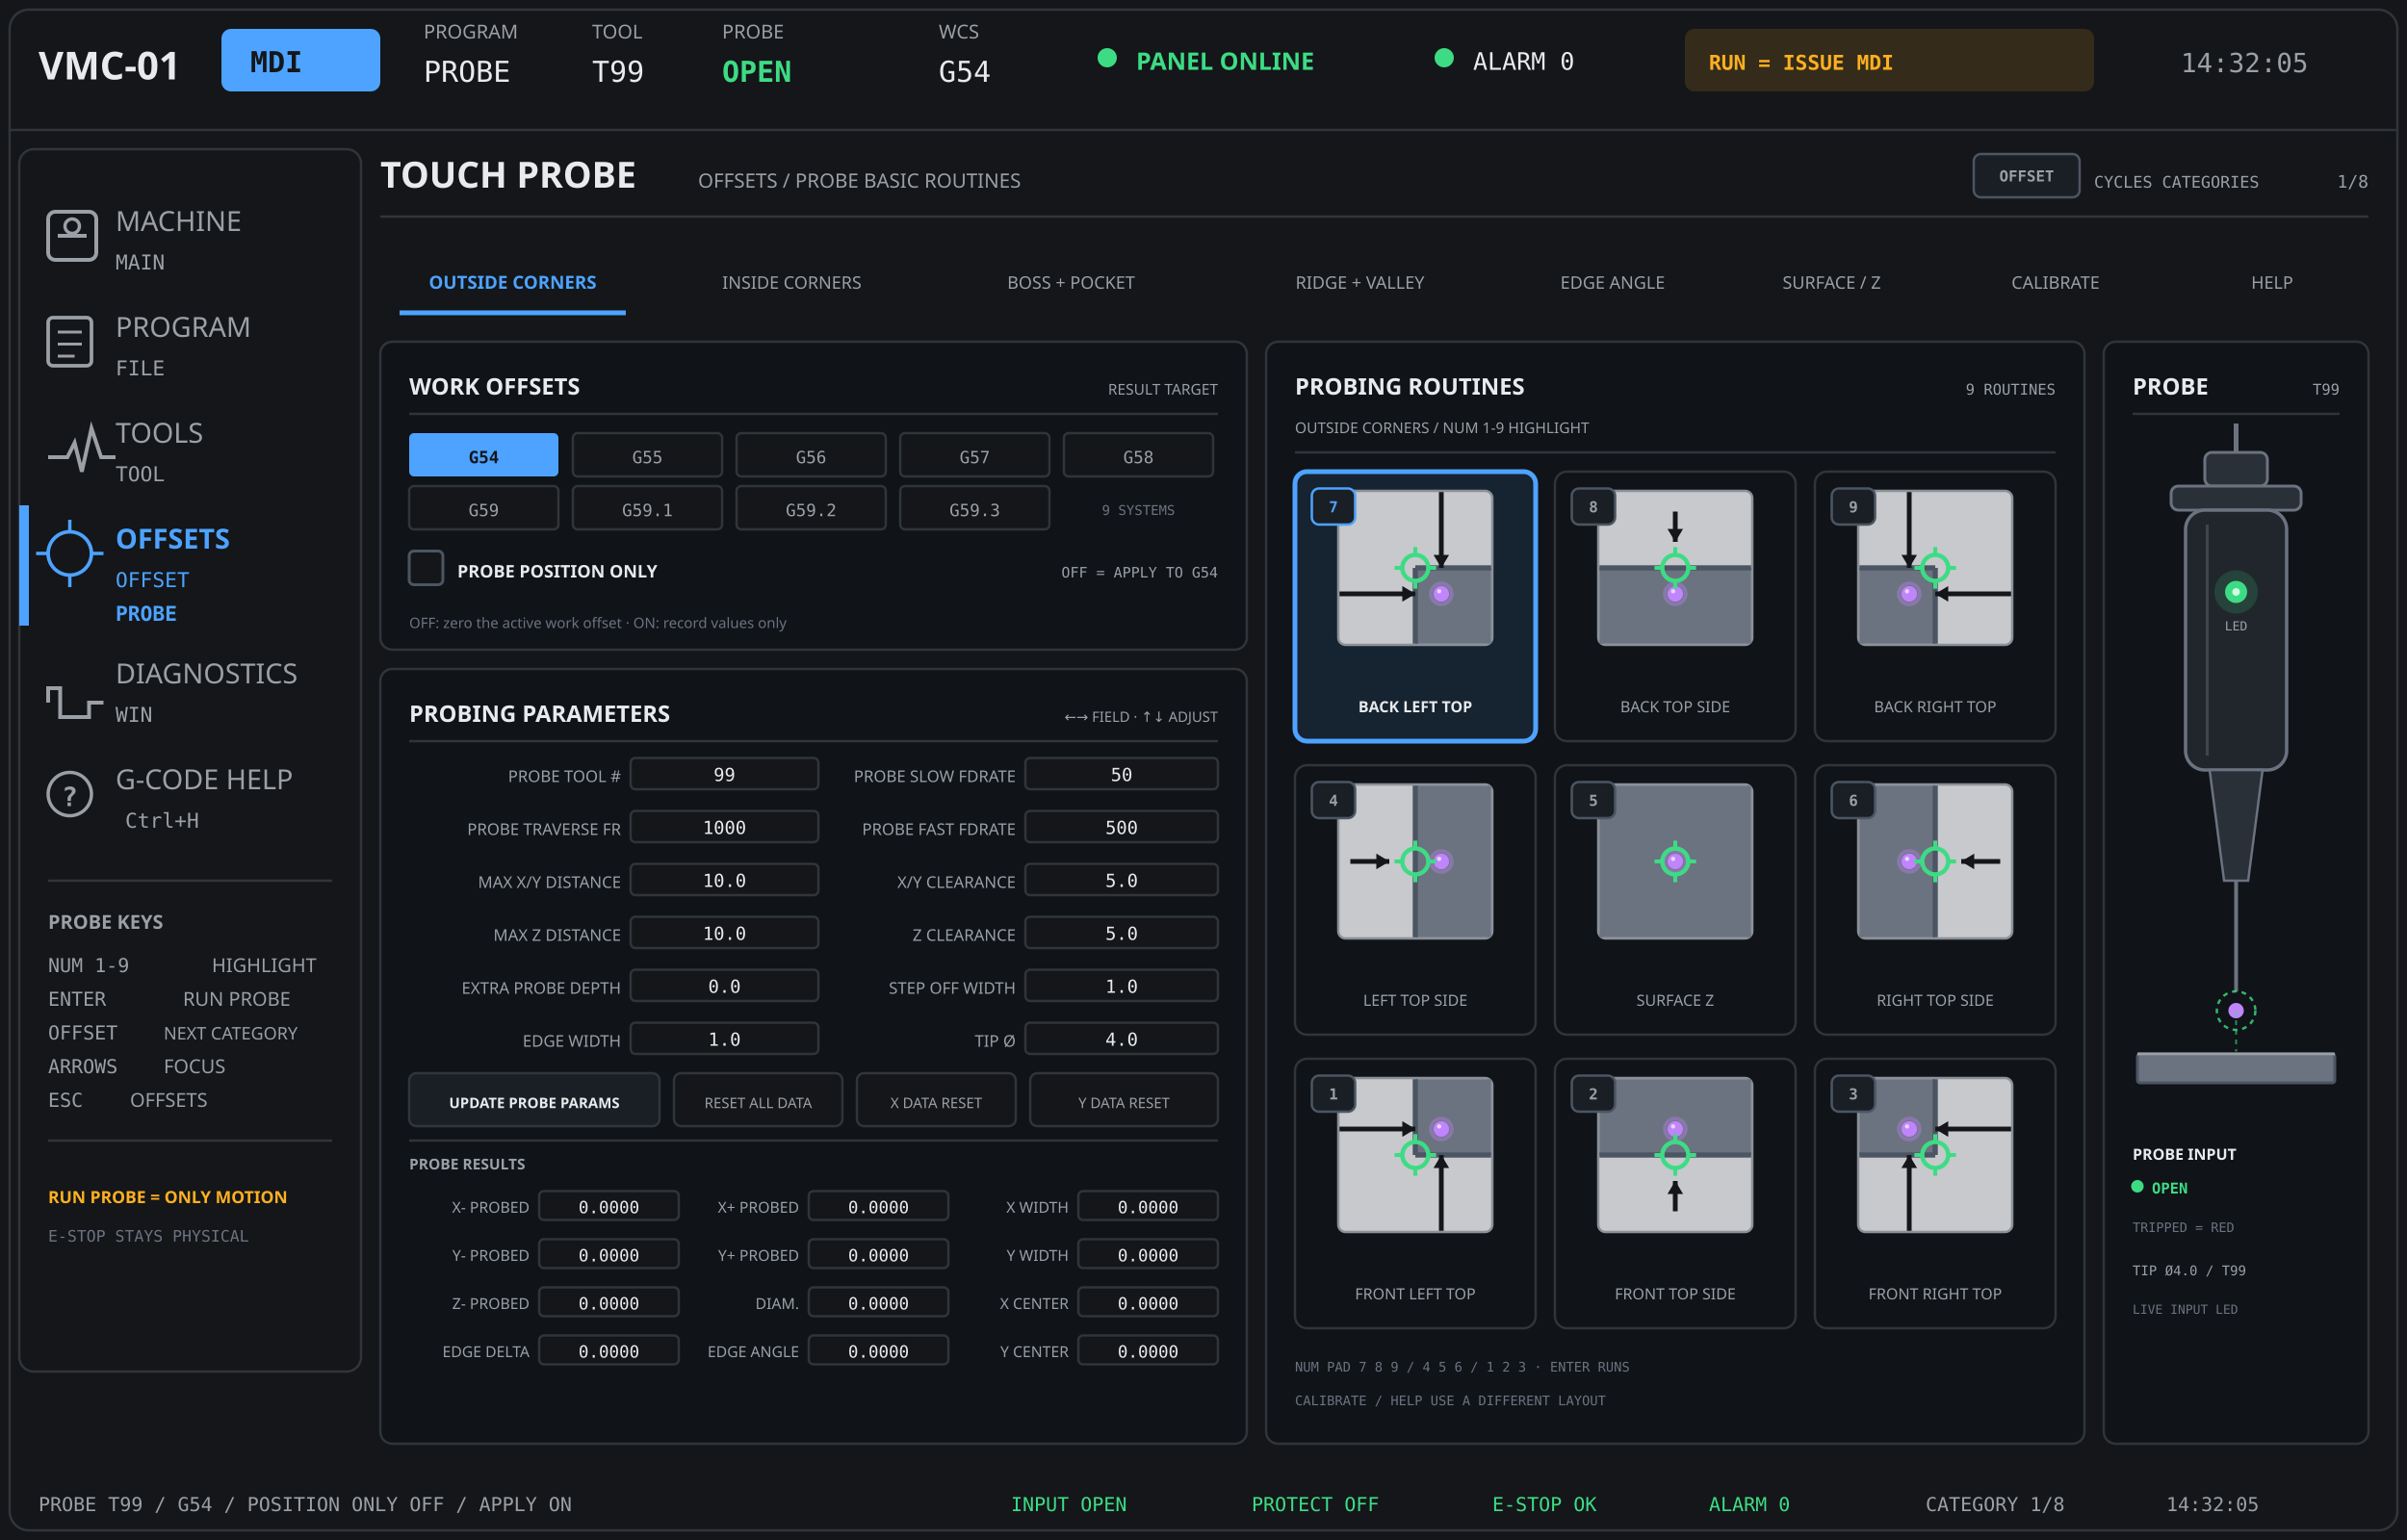
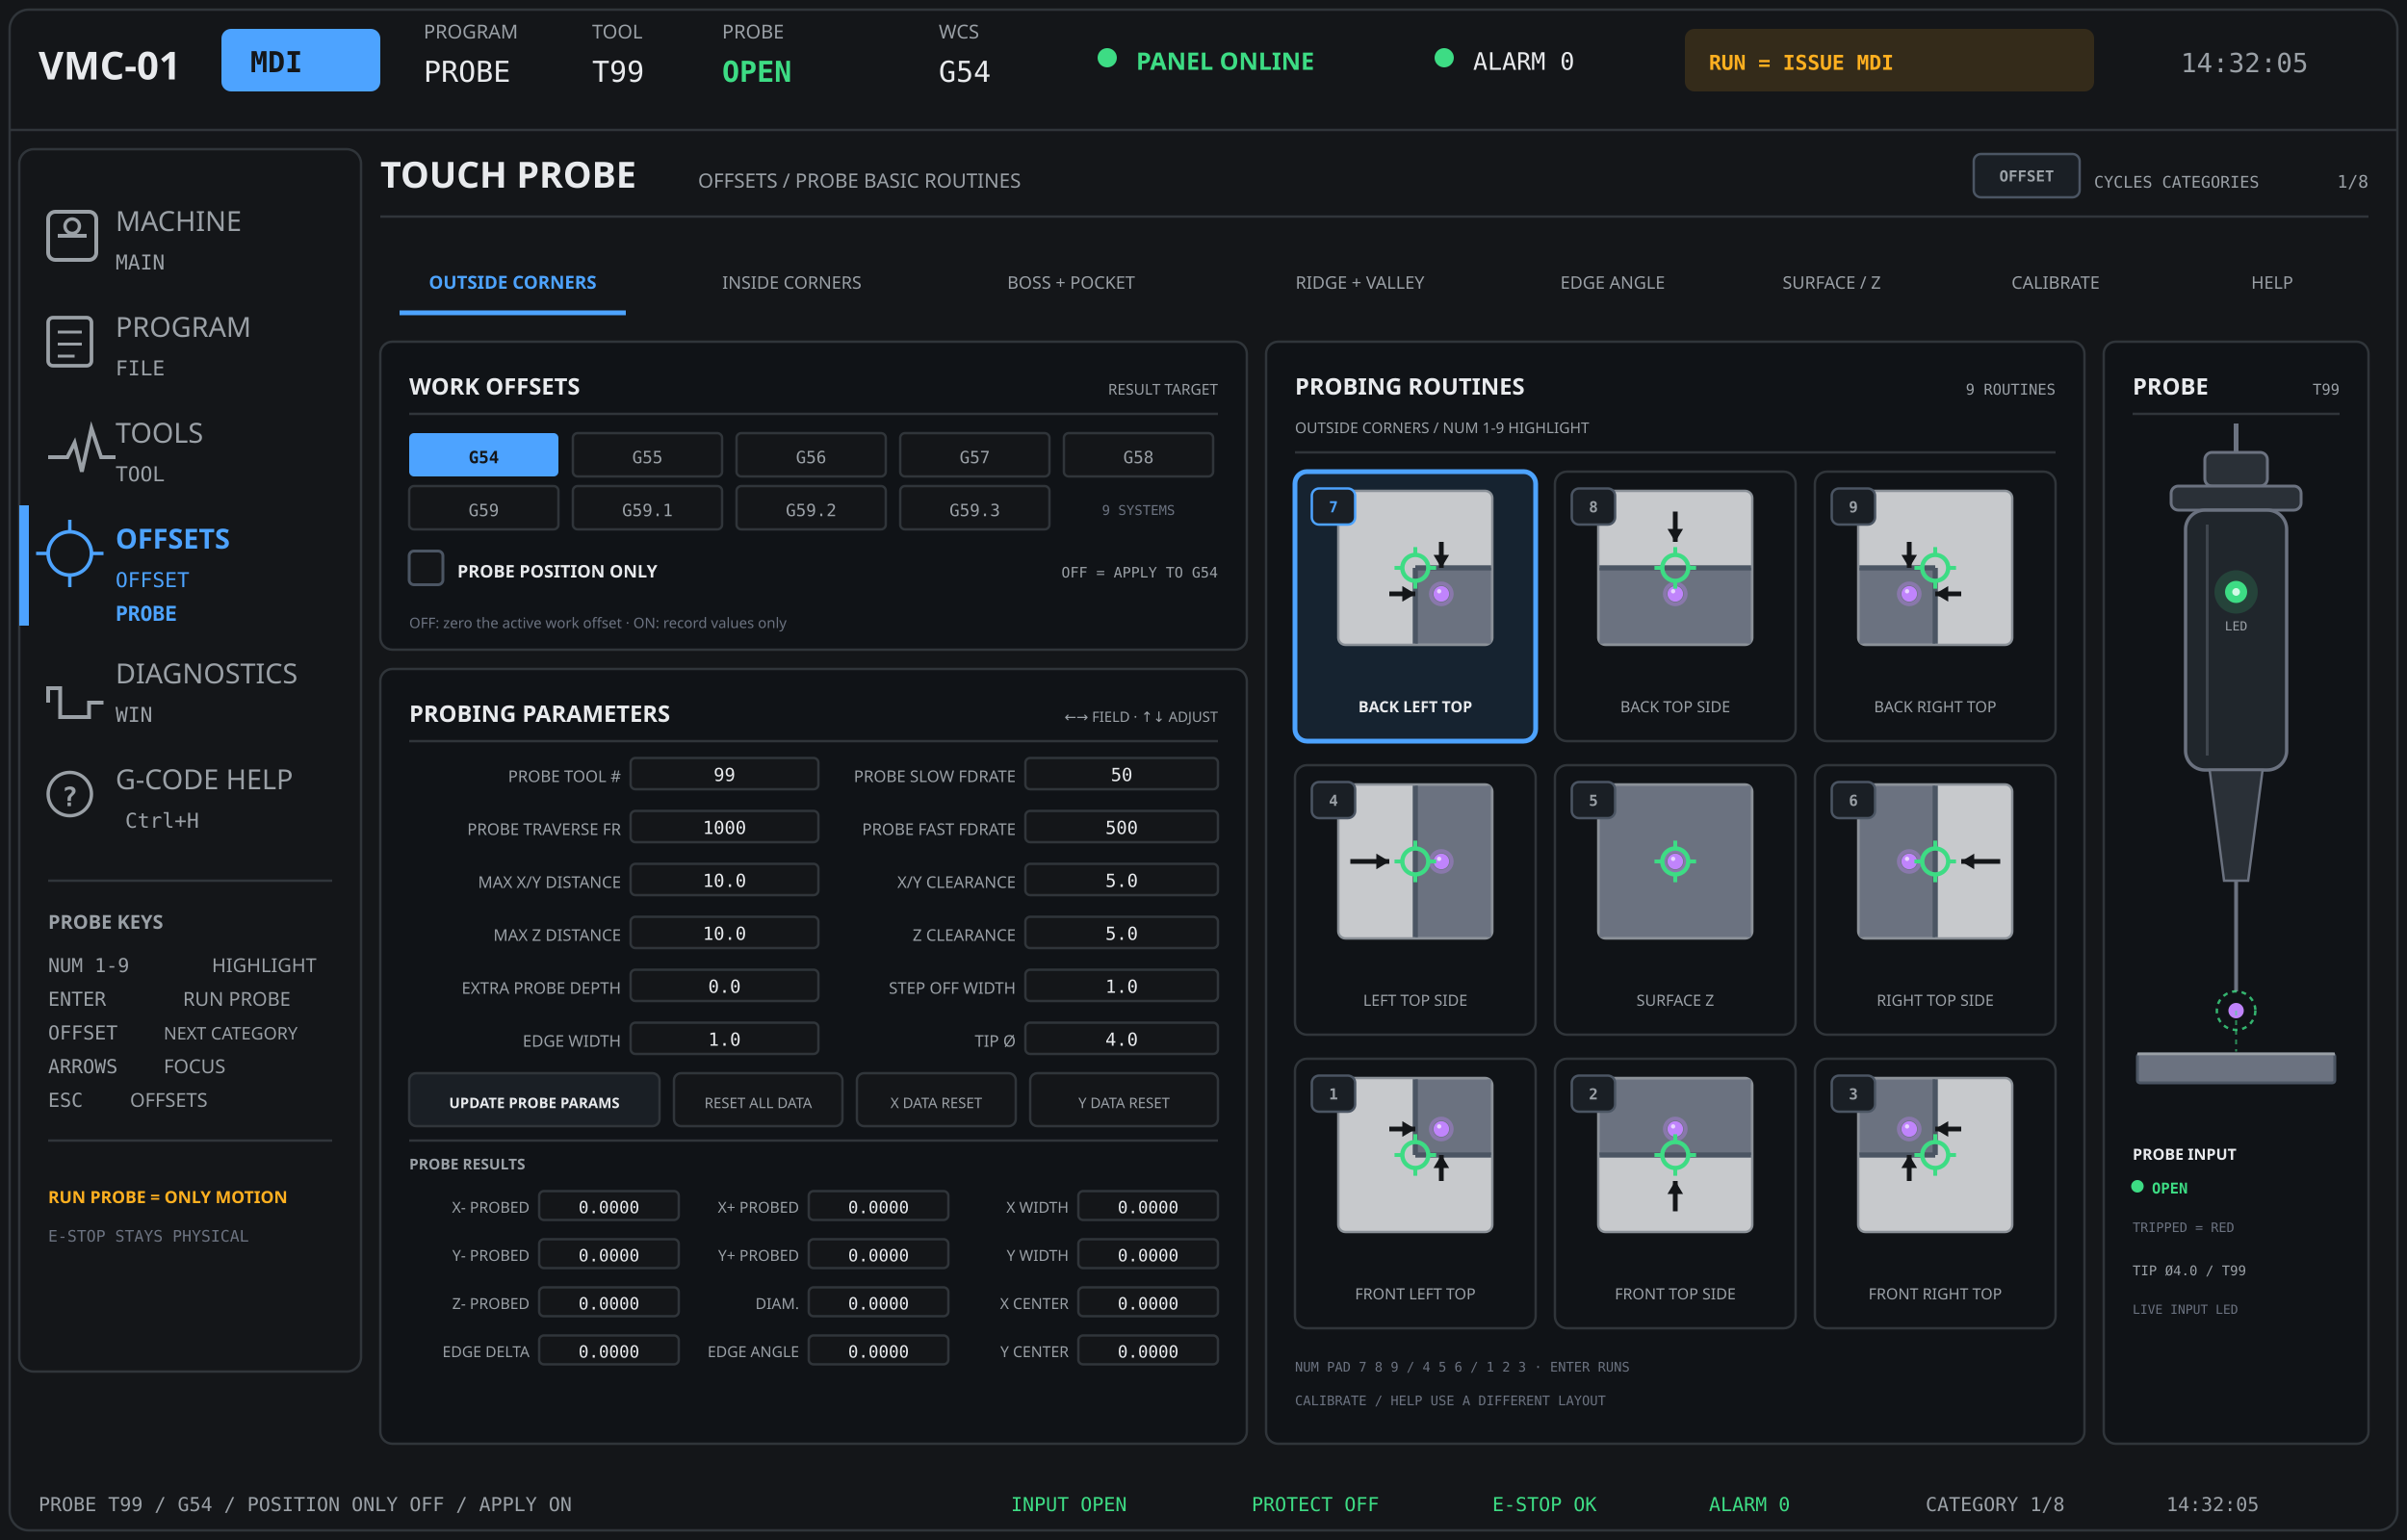
<svg xmlns="http://www.w3.org/2000/svg" viewBox="0 0 1000 640" width="1000" height="640">
  <rect x="0" y="0" width="1000" height="640" rx="0" fill="#141619" stroke="none" stroke-width="1" />
  <rect x="4" y="4" width="992" height="632" rx="8" fill="none" stroke="#30353a" stroke-width="1" />
  <line x1="4" y1="54" x2="996" y2="54" stroke="#30353a" stroke-width="1" />
  <text x="16" y="33" fill="#e8eaed" font-size="16" font-family="sans-serif" font-weight="700" text-anchor="start">VMC-01</text>
  <rect x="92" y="12" width="66" height="26" rx="4" fill="#4da3ff" stroke="none" stroke-width="1" />
  <text x="104" y="30" fill="#141619" font-size="12" font-family="monospace" font-weight="700" text-anchor="start">MDI</text>
  <text x="176" y="16" fill="#9aa0a6" font-size="8" font-family="sans-serif" text-anchor="start">PROGRAM</text>
  <text x="176" y="34" fill="#e8eaed" font-size="12" font-family="monospace" text-anchor="start">PROBE</text>
  <text x="246" y="16" fill="#9aa0a6" font-size="8" font-family="sans-serif" text-anchor="start">TOOL</text>
  <text x="246" y="34" fill="#e8eaed" font-size="12" font-family="monospace" text-anchor="start">T99</text>
  <text x="300" y="16" fill="#9aa0a6" font-size="8" font-family="sans-serif" text-anchor="start">PROBE</text>
  <text x="300" y="34" fill="#3ddc84" font-size="12" font-family="monospace" font-weight="700" text-anchor="start">OPEN</text>
  <text x="390" y="16" fill="#9aa0a6" font-size="8" font-family="sans-serif" text-anchor="start">WCS</text>
  <text x="390" y="34" fill="#e8eaed" font-size="12" font-family="monospace" text-anchor="start">G54</text>
  <circle cx="460" cy="24" r="4" fill="#3ddc84" />
  <text x="472" y="29" fill="#3ddc84" font-size="10" font-family="sans-serif" font-weight="700" text-anchor="start">PANEL ONLINE</text>
  <circle cx="600" cy="24" r="4" fill="#3ddc84" />
  <text x="612" y="29" fill="#e8eaed" font-size="10" font-family="monospace" text-anchor="start">ALARM 0</text>
  <rect x="700" y="12" width="170" height="26" rx="4" fill="#ffb020" stroke="none" stroke-width="0" opacity="0.14" />
  <text x="710" y="29" fill="#ffb020" font-size="8.5" font-family="monospace" font-weight="700" text-anchor="start">RUN = ISSUE MDI</text>
  <text x="906" y="30" fill="#9aa0a6" font-size="11" font-family="monospace" text-anchor="start">14:32:05</text>
  <rect x="8" y="62" width="142" height="508" rx="6" fill="#141619" stroke="#30353a" stroke-width="1" />
  <rect x="20" y="88" width="20" height="20" rx="3" fill="none" stroke="#9aa0a6" stroke-width="1.6" />
  <line x1="24" y1="98" x2="36" y2="98" stroke="#9aa0a6" stroke-width="1.6" />
  <circle cx="30" cy="94" r="3" fill="none" stroke="#9aa0a6" stroke-width="1.4" />
  <text x="48" y="96" fill="#9aa0a6" font-size="11.5" font-family="sans-serif" text-anchor="start">MACHINE</text>
  <text x="48" y="112" fill="#9aa0a6" font-size="8.5" font-family="monospace" text-anchor="start">MAIN</text>
  <rect x="20" y="132" width="18" height="20" rx="2" fill="none" stroke="#9aa0a6" stroke-width="1.5" />
  <line x1="24" y1="138" x2="34" y2="138" stroke="#9aa0a6" stroke-width="1.2" />
  <line x1="24" y1="143" x2="34" y2="143" stroke="#9aa0a6" stroke-width="1.2" />
  <line x1="24" y1="148" x2="31" y2="148" stroke="#9aa0a6" stroke-width="1.2" />
  <text x="48" y="140" fill="#9aa0a6" font-size="11.5" font-family="sans-serif" text-anchor="start">PROGRAM</text>
  <text x="48" y="156" fill="#9aa0a6" font-size="8.5" font-family="monospace" text-anchor="start">FILE</text>
  <path d="M20 190 L28 190 L31 184 L34 196 L38 178 L42 190 L48 190" fill="none" stroke="#9aa0a6" stroke-width="1.6" />
  <text x="48" y="184" fill="#9aa0a6" font-size="11.5" font-family="sans-serif" text-anchor="start">TOOLS</text>
  <text x="48" y="200" fill="#9aa0a6" font-size="8.5" font-family="monospace" text-anchor="start">TOOL</text>
  <rect x="8" y="210" width="4" height="50" rx="0" fill="#4da3ff" stroke="none" stroke-width="0" />
  <circle cx="29" cy="230" r="9" fill="none" stroke="#4da3ff" stroke-width="1.5" />
  <line x1="29" y1="216" x2="29" y2="221" stroke="#4da3ff" stroke-width="1.4" />
  <line x1="29" y1="239" x2="29" y2="244" stroke="#4da3ff" stroke-width="1.4" />
  <line x1="15" y1="230" x2="20" y2="230" stroke="#4da3ff" stroke-width="1.4" />
  <line x1="38" y1="230" x2="43" y2="230" stroke="#4da3ff" stroke-width="1.4" />
  <text x="48" y="228" fill="#4da3ff" font-size="11.5" font-family="sans-serif" font-weight="700" text-anchor="start">OFFSETS</text>
  <text x="48" y="244" fill="#4da3ff" font-size="8.5" font-family="monospace" text-anchor="start">OFFSET</text>
  <text x="48" y="258" fill="#4da3ff" font-size="8.5" font-family="monospace" font-weight="700" text-anchor="start">PROBE</text>
  <path d="M20 292 L20 286 L25 286 L25 298 L37 298 L37 292 L43 292" fill="none" stroke="#9aa0a6" stroke-width="1.6" />
  <text x="48" y="284" fill="#9aa0a6" font-size="11.5" font-family="sans-serif" text-anchor="start">DIAGNOSTICS</text>
  <text x="48" y="300" fill="#9aa0a6" font-size="8.5" font-family="monospace" text-anchor="start">WIN</text>
  <circle cx="29" cy="330" r="9" fill="none" stroke="#9aa0a6" stroke-width="1.4" />
  <text x="29" y="335" fill="#9aa0a6" font-size="11" font-family="monospace" font-weight="700" text-anchor="middle">?</text>
  <text x="48" y="328" fill="#9aa0a6" font-size="11.5" font-family="sans-serif" text-anchor="start">G-CODE HELP</text>
  <text x="52" y="344" fill="#9aa0a6" font-size="8.5" font-family="monospace" text-anchor="start">Ctrl+H</text>
  <line x1="20" y1="366" x2="138" y2="366" stroke="#30353a" stroke-width="1" />
  <text x="20" y="386" fill="#9aa0a6" font-size="8" font-family="sans-serif" font-weight="700" text-anchor="start">PROBE KEYS</text>
  <text x="20" y="404" fill="#9aa0a6" font-size="8" font-family="monospace" text-anchor="start">NUM 1-9</text>
  <text x="88" y="404" fill="#9aa0a6" font-size="8" font-family="sans-serif" text-anchor="start">HIGHLIGHT</text>
  <text x="20" y="418" fill="#9aa0a6" font-size="8" font-family="monospace" text-anchor="start">ENTER</text>
  <text x="76" y="418" fill="#9aa0a6" font-size="8" font-family="sans-serif" text-anchor="start">RUN PROBE</text>
  <text x="20" y="432" fill="#9aa0a6" font-size="8" font-family="monospace" text-anchor="start">OFFSET</text>
  <text x="68" y="432" fill="#9aa0a6" font-size="7.2" font-family="sans-serif" text-anchor="start">NEXT CATEGORY</text>
  <text x="20" y="446" fill="#9aa0a6" font-size="8" font-family="monospace" text-anchor="start">ARROWS</text>
  <text x="68" y="446" fill="#9aa0a6" font-size="8" font-family="sans-serif" text-anchor="start">FOCUS</text>
  <text x="20" y="460" fill="#9aa0a6" font-size="8" font-family="monospace" text-anchor="start">ESC</text>
  <text x="54" y="460" fill="#9aa0a6" font-size="8" font-family="sans-serif" text-anchor="start">OFFSETS</text>
  <line x1="20" y1="474" x2="138" y2="474" stroke="#30353a" stroke-width="1" />
  <text x="20" y="500" fill="#ffb020" font-size="7.0" font-family="sans-serif" font-weight="700" text-anchor="start">RUN PROBE = ONLY MOTION</text>
  <text x="20" y="516" fill="#6b7280" font-size="6.6" font-family="monospace" text-anchor="start">E-STOP STAYS PHYSICAL</text>
  <text x="158" y="78" fill="#e8eaed" font-size="15" font-family="sans-serif" font-weight="700" text-anchor="start">TOUCH PROBE</text>
  <text x="290" y="78" fill="#9aa0a6" font-size="8.2" font-family="sans-serif" text-anchor="start">OFFSETS / PROBE BASIC ROUTINES</text>
  <rect x="820" y="64" width="44" height="18" rx="3" fill="#1a1f25" stroke="#4b5563" stroke-width="1" />
  <text x="842.0" y="75.4" fill="#9aa0a6" font-size="6.3" font-family="monospace" font-weight="700" text-anchor="middle">OFFSET</text>
  <text x="870" y="78" fill="#9aa0a6" font-size="6.7" font-family="monospace" text-anchor="start">CYCLES CATEGORIES</text>
  <text x="984" y="78" fill="#9aa0a6" font-size="7.2" font-family="monospace" text-anchor="end">1/8</text>
  <line x1="158" y1="90" x2="984" y2="90" stroke="#30353a" stroke-width="1" />
  <text x="213.0" y="120" fill="#4da3ff" font-size="7.5" font-family="sans-serif" font-weight="700" text-anchor="middle">OUTSIDE CORNERS</text>
  <line x1="166" y1="130" x2="260" y2="130" stroke="#4da3ff" stroke-width="2" />
  <text x="329.0" y="120" fill="#9aa0a6" font-size="7.2" font-family="sans-serif" text-anchor="middle">INSIDE CORNERS</text>
  <text x="445.0" y="120" fill="#9aa0a6" font-size="7.2" font-family="sans-serif" text-anchor="middle">BOSS + POCKET</text>
  <text x="565.0" y="120" fill="#9aa0a6" font-size="7.2" font-family="sans-serif" text-anchor="middle">RIDGE + VALLEY</text>
  <text x="670.0" y="120" fill="#9aa0a6" font-size="7.2" font-family="sans-serif" text-anchor="middle">EDGE ANGLE</text>
  <text x="761.0" y="120" fill="#9aa0a6" font-size="7.2" font-family="sans-serif" text-anchor="middle">SURFACE / Z</text>
  <text x="854.0" y="120" fill="#9aa0a6" font-size="7.2" font-family="sans-serif" text-anchor="middle">CALIBRATE</text>
  <text x="944.0" y="120" fill="#9aa0a6" font-size="7.2" font-family="sans-serif" text-anchor="middle">HELP</text>
  <rect x="158" y="142" width="360" height="128" rx="5" fill="#101317" stroke="#30353a" stroke-width="1" />
  <text x="170" y="164" fill="#e8eaed" font-size="9.5" font-family="sans-serif" font-weight="700" text-anchor="start">WORK OFFSETS</text>
  <text x="506" y="164" fill="#9aa0a6" font-size="6.2" font-family="sans-serif" text-anchor="end">RESULT TARGET</text>
  <line x1="170" y1="172" x2="506" y2="172" stroke="#30353a" stroke-width="1" />
  <rect x="170" y="180" width="62" height="18" rx="2" fill="#4da3ff" stroke="none" stroke-width="1" />
  <text x="201" y="192.5" fill="#141619" font-size="7" font-family="monospace" font-weight="700" text-anchor="middle">G54</text>
  <rect x="238" y="180" width="62" height="18" rx="2" fill="#141619" stroke="#30353a" stroke-width="1" />
  <text x="269" y="192.5" fill="#9aa0a6" font-size="7" font-family="monospace" text-anchor="middle">G55</text>
  <rect x="306" y="180" width="62" height="18" rx="2" fill="#141619" stroke="#30353a" stroke-width="1" />
  <text x="337" y="192.5" fill="#9aa0a6" font-size="7" font-family="monospace" text-anchor="middle">G56</text>
  <rect x="374" y="180" width="62" height="18" rx="2" fill="#141619" stroke="#30353a" stroke-width="1" />
  <text x="405" y="192.5" fill="#9aa0a6" font-size="7" font-family="monospace" text-anchor="middle">G57</text>
  <rect x="442" y="180" width="62" height="18" rx="2" fill="#141619" stroke="#30353a" stroke-width="1" />
  <text x="473" y="192.5" fill="#9aa0a6" font-size="7" font-family="monospace" text-anchor="middle">G58</text>
  <rect x="170" y="202" width="62" height="18" rx="2" fill="#141619" stroke="#30353a" stroke-width="1" />
  <text x="201" y="214.5" fill="#9aa0a6" font-size="7" font-family="monospace" text-anchor="middle">G59</text>
  <rect x="238" y="202" width="62" height="18" rx="2" fill="#141619" stroke="#30353a" stroke-width="1" />
  <text x="269" y="214.5" fill="#9aa0a6" font-size="7" font-family="monospace" text-anchor="middle">G59.1</text>
  <rect x="306" y="202" width="62" height="18" rx="2" fill="#141619" stroke="#30353a" stroke-width="1" />
  <text x="337" y="214.5" fill="#9aa0a6" font-size="7" font-family="monospace" text-anchor="middle">G59.2</text>
  <rect x="374" y="202" width="62" height="18" rx="2" fill="#141619" stroke="#30353a" stroke-width="1" />
  <text x="405" y="214.5" fill="#9aa0a6" font-size="7" font-family="monospace" text-anchor="middle">G59.3</text>
  <text x="473" y="214" fill="#6b7280" font-size="5.6" font-family="monospace" text-anchor="middle">9 SYSTEMS</text>
  <rect x="170" y="229" width="14" height="14" rx="2" fill="#141619" stroke="#4b5563" stroke-width="1.2" />
  <text x="190" y="240" fill="#e8eaed" font-size="7.2" font-family="sans-serif" font-weight="700" text-anchor="start">PROBE POSITION ONLY</text>
  <text x="506" y="240" fill="#9aa0a6" font-size="6.0" font-family="monospace" text-anchor="end">OFF = APPLY TO G54</text>
  <text x="170" y="261" fill="#6b7280" font-size="6.0" font-family="sans-serif" text-anchor="start">OFF: zero the active work offset · ON: record values only</text>
  <rect x="158" y="278" width="360" height="322" rx="5" fill="#101317" stroke="#30353a" stroke-width="1" />
  <text x="170" y="300" fill="#e8eaed" font-size="9.5" font-family="sans-serif" font-weight="700" text-anchor="start">PROBING PARAMETERS</text>
  <text x="506" y="300" fill="#9aa0a6" font-size="5.9" font-family="sans-serif" text-anchor="end">←→ FIELD · ↑↓ ADJUST</text>
  <line x1="170" y1="308" x2="506" y2="308" stroke="#30353a" stroke-width="1" />
  <text x="258" y="325" fill="#9aa0a6" font-size="6.7" font-family="sans-serif" text-anchor="end">PROBE TOOL #</text>
  <rect x="262" y="315" width="78" height="13" rx="2" fill="#141619" stroke="#30353a" stroke-width="1" />
  <text x="301" y="324.6" fill="#e8eaed" font-size="7.5" font-family="monospace" text-anchor="middle">99</text>
  <text x="422" y="325" fill="#9aa0a6" font-size="6.7" font-family="sans-serif" text-anchor="end">PROBE SLOW FDRATE</text>
  <rect x="426" y="315" width="80" height="13" rx="2" fill="#141619" stroke="#30353a" stroke-width="1" />
  <text x="466" y="324.6" fill="#e8eaed" font-size="7.5" font-family="monospace" text-anchor="middle">50</text>
  <text x="258" y="347" fill="#9aa0a6" font-size="6.7" font-family="sans-serif" text-anchor="end">PROBE TRAVERSE FR</text>
  <rect x="262" y="337" width="78" height="13" rx="2" fill="#141619" stroke="#30353a" stroke-width="1" />
  <text x="301" y="346.6" fill="#e8eaed" font-size="7.5" font-family="monospace" text-anchor="middle">1000</text>
  <text x="422" y="347" fill="#9aa0a6" font-size="6.7" font-family="sans-serif" text-anchor="end">PROBE FAST FDRATE</text>
  <rect x="426" y="337" width="80" height="13" rx="2" fill="#141619" stroke="#30353a" stroke-width="1" />
  <text x="466" y="346.6" fill="#e8eaed" font-size="7.5" font-family="monospace" text-anchor="middle">500</text>
  <text x="258" y="369" fill="#9aa0a6" font-size="6.7" font-family="sans-serif" text-anchor="end">MAX X/Y DISTANCE</text>
  <rect x="262" y="359" width="78" height="13" rx="2" fill="#141619" stroke="#30353a" stroke-width="1" />
  <text x="301" y="368.6" fill="#e8eaed" font-size="7.5" font-family="monospace" text-anchor="middle">10.0</text>
  <text x="422" y="369" fill="#9aa0a6" font-size="6.7" font-family="sans-serif" text-anchor="end">X/Y CLEARANCE</text>
  <rect x="426" y="359" width="80" height="13" rx="2" fill="#141619" stroke="#30353a" stroke-width="1" />
  <text x="466" y="368.6" fill="#e8eaed" font-size="7.5" font-family="monospace" text-anchor="middle">5.0</text>
  <text x="258" y="391" fill="#9aa0a6" font-size="6.7" font-family="sans-serif" text-anchor="end">MAX Z DISTANCE</text>
  <rect x="262" y="381" width="78" height="13" rx="2" fill="#141619" stroke="#30353a" stroke-width="1" />
  <text x="301" y="390.6" fill="#e8eaed" font-size="7.5" font-family="monospace" text-anchor="middle">10.0</text>
  <text x="422" y="391" fill="#9aa0a6" font-size="6.7" font-family="sans-serif" text-anchor="end">Z CLEARANCE</text>
  <rect x="426" y="381" width="80" height="13" rx="2" fill="#141619" stroke="#30353a" stroke-width="1" />
  <text x="466" y="390.6" fill="#e8eaed" font-size="7.5" font-family="monospace" text-anchor="middle">5.0</text>
  <text x="258" y="413" fill="#9aa0a6" font-size="6.7" font-family="sans-serif" text-anchor="end">EXTRA PROBE DEPTH</text>
  <rect x="262" y="403" width="78" height="13" rx="2" fill="#141619" stroke="#30353a" stroke-width="1" />
  <text x="301" y="412.6" fill="#e8eaed" font-size="7.5" font-family="monospace" text-anchor="middle">0.0</text>
  <text x="422" y="413" fill="#9aa0a6" font-size="6.7" font-family="sans-serif" text-anchor="end">STEP OFF WIDTH</text>
  <rect x="426" y="403" width="80" height="13" rx="2" fill="#141619" stroke="#30353a" stroke-width="1" />
  <text x="466" y="412.6" fill="#e8eaed" font-size="7.5" font-family="monospace" text-anchor="middle">1.0</text>
  <text x="258" y="435" fill="#9aa0a6" font-size="6.7" font-family="sans-serif" text-anchor="end">EDGE WIDTH</text>
  <rect x="262" y="425" width="78" height="13" rx="2" fill="#141619" stroke="#30353a" stroke-width="1" />
  <text x="301" y="434.6" fill="#e8eaed" font-size="7.5" font-family="monospace" text-anchor="middle">1.0</text>
  <text x="422" y="435" fill="#9aa0a6" font-size="6.7" font-family="sans-serif" text-anchor="end">TIP Ø</text>
  <rect x="426" y="425" width="80" height="13" rx="2" fill="#141619" stroke="#30353a" stroke-width="1" />
  <text x="466" y="434.6" fill="#e8eaed" font-size="7.5" font-family="monospace" text-anchor="middle">4.0</text>
  <rect x="170" y="446" width="104" height="22" rx="3" fill="#1a1f25" stroke="#30353a" stroke-width="1" />
  <text x="222" y="460.5" fill="#e8eaed" font-size="6.0" font-family="sans-serif" font-weight="700" text-anchor="middle">UPDATE PROBE PARAMS</text>
  <rect x="280" y="446" width="70" height="22" rx="3" fill="#141619" stroke="#30353a" stroke-width="1" />
  <text x="315" y="460.5" fill="#9aa0a6" font-size="6.0" font-family="sans-serif" text-anchor="middle">RESET ALL DATA</text>
  <rect x="356" y="446" width="66" height="22" rx="3" fill="#141619" stroke="#30353a" stroke-width="1" />
  <text x="389" y="460.5" fill="#9aa0a6" font-size="6.0" font-family="sans-serif" text-anchor="middle">X DATA RESET</text>
  <rect x="428" y="446" width="78" height="22" rx="3" fill="#141619" stroke="#30353a" stroke-width="1" />
  <text x="467" y="460.5" fill="#9aa0a6" font-size="6.0" font-family="sans-serif" text-anchor="middle">Y DATA RESET</text>
  <line x1="170" y1="474" x2="506" y2="474" stroke="#30353a" stroke-width="1" />
  <text x="170" y="486" fill="#9aa0a6" font-size="6.2" font-family="sans-serif" font-weight="700" text-anchor="start">PROBE RESULTS</text>
  <text x="220" y="504" fill="#9aa0a6" font-size="6.3" font-family="sans-serif" text-anchor="end">X- PROBED</text>
  <rect x="224" y="495" width="58" height="12" rx="2" fill="#141619" stroke="#30353a" stroke-width="1" />
  <text x="253" y="504.2" fill="#e8eaed" font-size="7.0" font-family="monospace" text-anchor="middle">0.0000</text>
  <text x="332" y="504" fill="#9aa0a6" font-size="6.3" font-family="sans-serif" text-anchor="end">X+ PROBED</text>
  <rect x="336" y="495" width="58" height="12" rx="2" fill="#141619" stroke="#30353a" stroke-width="1" />
  <text x="365" y="504.2" fill="#e8eaed" font-size="7.0" font-family="monospace" text-anchor="middle">0.0000</text>
  <text x="444" y="504" fill="#9aa0a6" font-size="6.3" font-family="sans-serif" text-anchor="end">X WIDTH</text>
  <rect x="448" y="495" width="58" height="12" rx="2" fill="#141619" stroke="#30353a" stroke-width="1" />
  <text x="477" y="504.2" fill="#e8eaed" font-size="7.0" font-family="monospace" text-anchor="middle">0.0000</text>
  <text x="220" y="524" fill="#9aa0a6" font-size="6.3" font-family="sans-serif" text-anchor="end">Y- PROBED</text>
  <rect x="224" y="515" width="58" height="12" rx="2" fill="#141619" stroke="#30353a" stroke-width="1" />
  <text x="253" y="524.2" fill="#e8eaed" font-size="7.0" font-family="monospace" text-anchor="middle">0.0000</text>
  <text x="332" y="524" fill="#9aa0a6" font-size="6.3" font-family="sans-serif" text-anchor="end">Y+ PROBED</text>
  <rect x="336" y="515" width="58" height="12" rx="2" fill="#141619" stroke="#30353a" stroke-width="1" />
  <text x="365" y="524.2" fill="#e8eaed" font-size="7.0" font-family="monospace" text-anchor="middle">0.0000</text>
  <text x="444" y="524" fill="#9aa0a6" font-size="6.3" font-family="sans-serif" text-anchor="end">Y WIDTH</text>
  <rect x="448" y="515" width="58" height="12" rx="2" fill="#141619" stroke="#30353a" stroke-width="1" />
  <text x="477" y="524.2" fill="#e8eaed" font-size="7.0" font-family="monospace" text-anchor="middle">0.0000</text>
  <text x="220" y="544" fill="#9aa0a6" font-size="6.3" font-family="sans-serif" text-anchor="end">Z- PROBED</text>
  <rect x="224" y="535" width="58" height="12" rx="2" fill="#141619" stroke="#30353a" stroke-width="1" />
  <text x="253" y="544.2" fill="#e8eaed" font-size="7.0" font-family="monospace" text-anchor="middle">0.0000</text>
  <text x="332" y="544" fill="#9aa0a6" font-size="6.3" font-family="sans-serif" text-anchor="end">DIAM.</text>
  <rect x="336" y="535" width="58" height="12" rx="2" fill="#141619" stroke="#30353a" stroke-width="1" />
  <text x="365" y="544.2" fill="#e8eaed" font-size="7.0" font-family="monospace" text-anchor="middle">0.0000</text>
  <text x="444" y="544" fill="#9aa0a6" font-size="6.3" font-family="sans-serif" text-anchor="end">X CENTER</text>
  <rect x="448" y="535" width="58" height="12" rx="2" fill="#141619" stroke="#30353a" stroke-width="1" />
  <text x="477" y="544.2" fill="#e8eaed" font-size="7.0" font-family="monospace" text-anchor="middle">0.0000</text>
  <text x="220" y="564" fill="#9aa0a6" font-size="6.3" font-family="sans-serif" text-anchor="end">EDGE DELTA</text>
  <rect x="224" y="555" width="58" height="12" rx="2" fill="#141619" stroke="#30353a" stroke-width="1" />
  <text x="253" y="564.2" fill="#e8eaed" font-size="7.0" font-family="monospace" text-anchor="middle">0.0000</text>
  <text x="332" y="564" fill="#9aa0a6" font-size="6.3" font-family="sans-serif" text-anchor="end">EDGE ANGLE</text>
  <rect x="336" y="555" width="58" height="12" rx="2" fill="#141619" stroke="#30353a" stroke-width="1" />
  <text x="365" y="564.2" fill="#e8eaed" font-size="7.0" font-family="monospace" text-anchor="middle">0.0000</text>
  <text x="444" y="564" fill="#9aa0a6" font-size="6.3" font-family="sans-serif" text-anchor="end">Y CENTER</text>
  <rect x="448" y="555" width="58" height="12" rx="2" fill="#141619" stroke="#30353a" stroke-width="1" />
  <text x="477" y="564.2" fill="#e8eaed" font-size="7.0" font-family="monospace" text-anchor="middle">0.0000</text>
  <rect x="874" y="142" width="110" height="458" rx="5" fill="#101317" stroke="#30353a" stroke-width="1" />
  <text x="886" y="164" fill="#e8eaed" font-size="9.5" font-family="sans-serif" font-weight="700" text-anchor="start">PROBE</text>
  <text x="972" y="164" fill="#9aa0a6" font-size="6.2" font-family="monospace" text-anchor="end">T99</text>
  <line x1="886" y1="172" x2="972" y2="172" stroke="#30353a" stroke-width="1" />
  <line x1="929" y1="176" x2="929" y2="188" stroke="#6b7280" stroke-width="2" />
  <rect x="916" y="188" width="26" height="14" rx="3" fill="#2a3037" stroke="#6b7280" stroke-width="1.2" />
  <rect x="902" y="202" width="54" height="10" rx="3" fill="#2a3037" stroke="#6b7280" stroke-width="1.2" />
  <rect x="908" y="212" width="42" height="108" rx="8" fill="#20262c" stroke="#6b7280" stroke-width="1.4" />
  <line x1="917" y1="218" x2="917" y2="314" stroke="#3f464e" stroke-width="1.2" />
  <circle cx="929" cy="246" r="9" fill="#3ddc84" opacity="0.16" />
  <circle cx="929" cy="246" r="4.6" fill="#3ddc84" />
  <circle cx="929" cy="246" r="1.6" fill="#d1fae5" />
  <text x="929" y="262" fill="#9aa0a6" font-size="5.2" font-family="monospace" text-anchor="middle">LED</text>
  <path d="M918 320 L940 320 L934 366 L924 366 Z" fill="#2a3037" stroke="#6b7280" stroke-width="1" />
  <line x1="929" y1="366" x2="929" y2="412" stroke="#6b7280" stroke-width="1.6" />
  <circle cx="929" cy="420" r="3.2" fill="#c084fc" />
  <circle cx="929" cy="420" r="8" fill="none" stroke="#3ddc84" stroke-width="1" stroke-dasharray="2 2" opacity="0.8" />
  <line x1="929" y1="420" x2="929" y2="437" stroke="#3ddc84" stroke-width="0.8" stroke-dasharray="2 2" opacity="0.6" />
  <rect x="888" y="438" width="82" height="12" rx="1" fill="#6b7280" stroke="#4b5563" stroke-width="1.2" />
  <line x1="888" y1="438" x2="970" y2="438" stroke="#9aa0a6" stroke-width="1.2" />
  <text x="886" y="482" fill="#e8eaed" font-size="6.4" font-family="sans-serif" font-weight="700" text-anchor="start">PROBE INPUT</text>
  <circle cx="888" cy="493" r="2.6" fill="#3ddc84" />
  <text x="894" y="496" fill="#3ddc84" font-size="6.2" font-family="monospace" font-weight="700" text-anchor="start">OPEN</text>
  <text x="886" y="512" fill="#6b7280" font-size="5.4" font-family="monospace" text-anchor="start">TRIPPED = RED</text>
  <text x="886" y="530" fill="#9aa0a6" font-size="5.6" font-family="monospace" text-anchor="start">TIP Ø4.0 / T99</text>
  <text x="886" y="546" fill="#6b7280" font-size="5.2" font-family="monospace" text-anchor="start">LIVE INPUT LED</text>
  <rect x="526" y="142" width="340" height="458" rx="5" fill="#101317" stroke="#30353a" stroke-width="1" />
  <text x="538" y="164" fill="#e8eaed" font-size="9.5" font-family="sans-serif" font-weight="700" text-anchor="start">PROBING ROUTINES</text>
  <text x="854" y="164" fill="#9aa0a6" font-size="6.2" font-family="monospace" text-anchor="end">9 ROUTINES</text>
  <text x="538" y="180" fill="#9aa0a6" font-size="6.2" font-family="sans-serif" text-anchor="start">OUTSIDE CORNERS / NUM 1-9 HIGHLIGHT</text>
  <line x1="538" y1="188" x2="854" y2="188" stroke="#30353a" stroke-width="1" />
  <rect x="538" y="196" width="100" height="112" rx="5" fill="#4da3ff" fill-opacity="0.11" stroke="#4da3ff" stroke-width="2" />
  <rect x="556.0" y="204" width="64" height="64" rx="3" fill="#c7c9cc" stroke="#8b9198" stroke-width="1" />
  <g transform="translate(557.4,216.2) scale(1.8)">
    <rect x="17" y="11" width="17.5" height="17.5" rx="0" fill="#6b7280" stroke="none" stroke-width="1" />
    <line x1="17" y1="11" x2="34.5" y2="11" stroke="#4b5563" stroke-width="1.2" />
    <line x1="17" y1="11" x2="17" y2="28.5" stroke="#4b5563" stroke-width="1.2" />
-     <line x1="23" y1="-6.5" x2="23" y2="11" stroke="#141619" stroke-width="1.1" />
+     <line x1="23" y1="5" x2="23" y2="11" stroke="#141619" stroke-width="1.1" />
    <polygon points="23,11 21.2,8 24.8,8" fill="#141619" />
-     <line x1="-0.5" y1="17" x2="17" y2="17" stroke="#141619" stroke-width="1.1" />
+     <line x1="11" y1="17" x2="17" y2="17" stroke="#141619" stroke-width="1.1" />
    <polygon points="17,17 14,15.2 14,18.8" fill="#141619" />
    <circle cx="23" cy="17" r="2.4" fill="none" stroke="#c084fc" stroke-width="0.9" opacity="0.35" />
    <circle cx="23" cy="17" r="1.8" fill="#c084fc" />
    <circle cx="22.5" cy="16.4" r="0.5" fill="#e9d5ff" />
    <circle cx="17" cy="11" r="3.0" fill="none" stroke="#3ddc84" stroke-width="1.0" />
    <line x1="17" y1="8.0" x2="17" y2="6.2" stroke="#3ddc84" stroke-width="0.9" />
    <line x1="17" y1="14.0" x2="17" y2="15.8" stroke="#3ddc84" stroke-width="0.9" />
    <line x1="14.0" y1="11" x2="12.2" y2="11" stroke="#3ddc84" stroke-width="0.9" />
    <line x1="20.0" y1="11" x2="21.8" y2="11" stroke="#3ddc84" stroke-width="0.9" />
  </g>
  <rect x="545" y="203" width="18" height="15" rx="3" fill="#1a1f25" stroke="#4da3ff" stroke-width="1" />
  <text x="554.0" y="212.9" fill="#4da3ff" font-size="6.3" font-family="monospace" font-weight="700" text-anchor="middle">7</text>
  <text x="588.0" y="296" fill="#e8eaed" font-size="6.4" font-family="sans-serif" font-weight="700" text-anchor="middle">BACK LEFT TOP</text>
  <rect x="646" y="196" width="100" height="112" rx="5" fill="#101317" stroke="#30353a" stroke-width="1" />
  <rect x="664.0" y="204" width="64" height="64" rx="3" fill="#c7c9cc" stroke="#8b9198" stroke-width="1" />
  <g transform="translate(665.4,216.2) scale(1.8)">
    <rect x="-0.5" y="11" width="35.0" height="17.5" rx="0" fill="#6b7280" stroke="none" stroke-width="1" />
    <line x1="-0.5" y1="11" x2="34.5" y2="11" stroke="#4b5563" stroke-width="1.2" />
    <line x1="17" y1="-2" x2="17" y2="5" stroke="#141619" stroke-width="1.1" />
    <polygon points="17,5 15.2,2 18.8,2" fill="#141619" />
    <circle cx="17" cy="17" r="2.4" fill="none" stroke="#c084fc" stroke-width="0.9" opacity="0.35" />
    <circle cx="17" cy="17" r="1.8" fill="#c084fc" />
    <circle cx="16.5" cy="16.4" r="0.5" fill="#e9d5ff" />
    <circle cx="17" cy="11" r="3.0" fill="none" stroke="#3ddc84" stroke-width="1.0" />
    <line x1="17" y1="8.0" x2="17" y2="6.2" stroke="#3ddc84" stroke-width="0.9" />
    <line x1="17" y1="14.0" x2="17" y2="15.8" stroke="#3ddc84" stroke-width="0.9" />
    <line x1="14.0" y1="11" x2="12.2" y2="11" stroke="#3ddc84" stroke-width="0.9" />
    <line x1="20.0" y1="11" x2="21.8" y2="11" stroke="#3ddc84" stroke-width="0.9" />
  </g>
  <rect x="653" y="203" width="18" height="15" rx="3" fill="#1a1f25" stroke="#4b5563" stroke-width="1" />
  <text x="662.0" y="212.9" fill="#9aa0a6" font-size="6.3" font-family="monospace" font-weight="700" text-anchor="middle">8</text>
  <text x="696.0" y="296" fill="#9aa0a6" font-size="6.4" font-family="sans-serif" text-anchor="middle">BACK TOP SIDE</text>
  <rect x="754" y="196" width="100" height="112" rx="5" fill="#101317" stroke="#30353a" stroke-width="1" />
  <rect x="772.0" y="204" width="64" height="64" rx="3" fill="#c7c9cc" stroke="#8b9198" stroke-width="1" />
  <g transform="translate(773.4,216.2) scale(1.8)">
    <rect x="-0.5" y="11" width="17.5" height="17.5" rx="0" fill="#6b7280" stroke="none" stroke-width="1" />
    <line x1="-0.5" y1="11" x2="17" y2="11" stroke="#4b5563" stroke-width="1.2" />
    <line x1="17" y1="11" x2="17" y2="28.5" stroke="#4b5563" stroke-width="1.2" />
-     <line x1="11" y1="-6.5" x2="11" y2="11" stroke="#141619" stroke-width="1.1" />
+     <line x1="11" y1="5" x2="11" y2="11" stroke="#141619" stroke-width="1.1" />
    <polygon points="11,11 9.2,8 12.8,8" fill="#141619" />
-     <line x1="34.5" y1="17" x2="17" y2="17" stroke="#141619" stroke-width="1.1" />
+     <line x1="23" y1="17" x2="17" y2="17" stroke="#141619" stroke-width="1.1" />
    <polygon points="17,17 20,15.2 20,18.8" fill="#141619" />
    <circle cx="11" cy="17" r="2.4" fill="none" stroke="#c084fc" stroke-width="0.9" opacity="0.35" />
    <circle cx="11" cy="17" r="1.8" fill="#c084fc" />
    <circle cx="10.5" cy="16.4" r="0.5" fill="#e9d5ff" />
    <circle cx="17" cy="11" r="3.0" fill="none" stroke="#3ddc84" stroke-width="1.0" />
    <line x1="17" y1="8.0" x2="17" y2="6.2" stroke="#3ddc84" stroke-width="0.9" />
    <line x1="17" y1="14.0" x2="17" y2="15.8" stroke="#3ddc84" stroke-width="0.9" />
    <line x1="14.0" y1="11" x2="12.2" y2="11" stroke="#3ddc84" stroke-width="0.9" />
    <line x1="20.0" y1="11" x2="21.8" y2="11" stroke="#3ddc84" stroke-width="0.9" />
  </g>
  <rect x="761" y="203" width="18" height="15" rx="3" fill="#1a1f25" stroke="#4b5563" stroke-width="1" />
  <text x="770.0" y="212.9" fill="#9aa0a6" font-size="6.3" font-family="monospace" font-weight="700" text-anchor="middle">9</text>
  <text x="804.0" y="296" fill="#9aa0a6" font-size="6.4" font-family="sans-serif" text-anchor="middle">BACK RIGHT TOP</text>
  <rect x="538" y="318" width="100" height="112" rx="5" fill="#101317" stroke="#30353a" stroke-width="1" />
  <rect x="556.0" y="326" width="64" height="64" rx="3" fill="#c7c9cc" stroke="#8b9198" stroke-width="1" />
  <g transform="translate(557.4,338.2) scale(1.8)">
    <rect x="17" y="-6.5" width="17.5" height="35.0" rx="0" fill="#6b7280" stroke="none" stroke-width="1" />
    <line x1="17" y1="-6.5" x2="17" y2="28.5" stroke="#4b5563" stroke-width="1.2" />
    <line x1="2" y1="11" x2="11" y2="11" stroke="#141619" stroke-width="1.1" />
    <polygon points="11,11 8,9.2 8,12.8" fill="#141619" />
    <circle cx="23" cy="11" r="2.4" fill="none" stroke="#c084fc" stroke-width="0.9" opacity="0.35" />
    <circle cx="23" cy="11" r="1.8" fill="#c084fc" />
    <circle cx="22.5" cy="10.4" r="0.5" fill="#e9d5ff" />
    <circle cx="17" cy="11" r="3.0" fill="none" stroke="#3ddc84" stroke-width="1.0" />
    <line x1="17" y1="8.0" x2="17" y2="6.2" stroke="#3ddc84" stroke-width="0.9" />
    <line x1="17" y1="14.0" x2="17" y2="15.8" stroke="#3ddc84" stroke-width="0.9" />
    <line x1="14.0" y1="11" x2="12.2" y2="11" stroke="#3ddc84" stroke-width="0.9" />
    <line x1="20.0" y1="11" x2="21.8" y2="11" stroke="#3ddc84" stroke-width="0.9" />
  </g>
  <rect x="545" y="325" width="18" height="15" rx="3" fill="#1a1f25" stroke="#4b5563" stroke-width="1" />
  <text x="554.0" y="334.9" fill="#9aa0a6" font-size="6.3" font-family="monospace" font-weight="700" text-anchor="middle">4</text>
  <text x="588.0" y="418" fill="#9aa0a6" font-size="6.4" font-family="sans-serif" text-anchor="middle">LEFT TOP SIDE</text>
  <rect x="646" y="318" width="100" height="112" rx="5" fill="#101317" stroke="#30353a" stroke-width="1" />
  <rect x="664.0" y="326" width="64" height="64" rx="3" fill="#c7c9cc" stroke="#8b9198" stroke-width="1" />
  <g transform="translate(665.4,338.2) scale(1.8)">
    <rect x="-0.5" y="-6.5" width="35" height="35" rx="0" fill="#6b7280" stroke="none" stroke-width="1" />
    <circle cx="17" cy="11" r="2.4" fill="none" stroke="#c084fc" stroke-width="0.9" opacity="0.35" />
    <circle cx="17" cy="11" r="1.8" fill="#c084fc" />
    <circle cx="16.5" cy="10.4" r="0.5" fill="#e9d5ff" />
    <circle cx="17" cy="11" r="3.0" fill="none" stroke="#3ddc84" stroke-width="1.0" />
    <line x1="17" y1="8.0" x2="17" y2="6.2" stroke="#3ddc84" stroke-width="0.9" />
    <line x1="17" y1="14.0" x2="17" y2="15.8" stroke="#3ddc84" stroke-width="0.9" />
    <line x1="14.0" y1="11" x2="12.2" y2="11" stroke="#3ddc84" stroke-width="0.9" />
    <line x1="20.0" y1="11" x2="21.8" y2="11" stroke="#3ddc84" stroke-width="0.9" />
  </g>
  <rect x="653" y="325" width="18" height="15" rx="3" fill="#1a1f25" stroke="#4b5563" stroke-width="1" />
  <text x="662.0" y="334.9" fill="#9aa0a6" font-size="6.3" font-family="monospace" font-weight="700" text-anchor="middle">5</text>
  <text x="696.0" y="418" fill="#9aa0a6" font-size="6.4" font-family="sans-serif" text-anchor="middle">SURFACE Z</text>
  <rect x="754" y="318" width="100" height="112" rx="5" fill="#101317" stroke="#30353a" stroke-width="1" />
  <rect x="772.0" y="326" width="64" height="64" rx="3" fill="#c7c9cc" stroke="#8b9198" stroke-width="1" />
  <g transform="translate(773.4,338.2) scale(1.8)">
    <rect x="-0.5" y="-6.5" width="17.5" height="35.0" rx="0" fill="#6b7280" stroke="none" stroke-width="1" />
    <line x1="17" y1="-6.5" x2="17" y2="28.5" stroke="#4b5563" stroke-width="1.2" />
    <line x1="32" y1="11" x2="23" y2="11" stroke="#141619" stroke-width="1.1" />
    <polygon points="23,11 26,9.2 26,12.8" fill="#141619" />
    <circle cx="11" cy="11" r="2.4" fill="none" stroke="#c084fc" stroke-width="0.9" opacity="0.35" />
    <circle cx="11" cy="11" r="1.8" fill="#c084fc" />
    <circle cx="10.5" cy="10.4" r="0.5" fill="#e9d5ff" />
    <circle cx="17" cy="11" r="3.0" fill="none" stroke="#3ddc84" stroke-width="1.0" />
    <line x1="17" y1="8.0" x2="17" y2="6.2" stroke="#3ddc84" stroke-width="0.9" />
    <line x1="17" y1="14.0" x2="17" y2="15.8" stroke="#3ddc84" stroke-width="0.9" />
    <line x1="14.0" y1="11" x2="12.2" y2="11" stroke="#3ddc84" stroke-width="0.9" />
    <line x1="20.0" y1="11" x2="21.8" y2="11" stroke="#3ddc84" stroke-width="0.9" />
  </g>
  <rect x="761" y="325" width="18" height="15" rx="3" fill="#1a1f25" stroke="#4b5563" stroke-width="1" />
  <text x="770.0" y="334.9" fill="#9aa0a6" font-size="6.3" font-family="monospace" font-weight="700" text-anchor="middle">6</text>
  <text x="804.0" y="418" fill="#9aa0a6" font-size="6.4" font-family="sans-serif" text-anchor="middle">RIGHT TOP SIDE</text>
  <rect x="538" y="440" width="100" height="112" rx="5" fill="#101317" stroke="#30353a" stroke-width="1" />
  <rect x="556.0" y="448" width="64" height="64" rx="3" fill="#c7c9cc" stroke="#8b9198" stroke-width="1" />
  <g transform="translate(557.4,460.2) scale(1.8)">
    <rect x="17" y="-6.5" width="17.5" height="17.5" rx="0" fill="#6b7280" stroke="none" stroke-width="1" />
    <line x1="17" y1="-6.5" x2="17" y2="11" stroke="#4b5563" stroke-width="1.2" />
    <line x1="17" y1="11" x2="34.5" y2="11" stroke="#4b5563" stroke-width="1.2" />
-     <line x1="23" y1="28.5" x2="23" y2="11" stroke="#141619" stroke-width="1.1" />
+     <line x1="23" y1="17" x2="23" y2="11" stroke="#141619" stroke-width="1.1" />
    <polygon points="23,11 21.2,14 24.8,14" fill="#141619" />
-     <line x1="-0.5" y1="5" x2="17" y2="5" stroke="#141619" stroke-width="1.1" />
+     <line x1="11" y1="5" x2="17" y2="5" stroke="#141619" stroke-width="1.1" />
    <polygon points="17,5 14,3.2 14,6.8" fill="#141619" />
    <circle cx="23" cy="5" r="2.4" fill="none" stroke="#c084fc" stroke-width="0.9" opacity="0.35" />
    <circle cx="23" cy="5" r="1.8" fill="#c084fc" />
    <circle cx="22.5" cy="4.4" r="0.5" fill="#e9d5ff" />
    <circle cx="17" cy="11" r="3.0" fill="none" stroke="#3ddc84" stroke-width="1.0" />
    <line x1="17" y1="8.0" x2="17" y2="6.2" stroke="#3ddc84" stroke-width="0.9" />
    <line x1="17" y1="14.0" x2="17" y2="15.8" stroke="#3ddc84" stroke-width="0.9" />
    <line x1="14.0" y1="11" x2="12.2" y2="11" stroke="#3ddc84" stroke-width="0.9" />
    <line x1="20.0" y1="11" x2="21.8" y2="11" stroke="#3ddc84" stroke-width="0.9" />
  </g>
  <rect x="545" y="447" width="18" height="15" rx="3" fill="#1a1f25" stroke="#4b5563" stroke-width="1" />
  <text x="554.0" y="456.9" fill="#9aa0a6" font-size="6.3" font-family="monospace" font-weight="700" text-anchor="middle">1</text>
  <text x="588.0" y="540" fill="#9aa0a6" font-size="6.4" font-family="sans-serif" text-anchor="middle">FRONT LEFT TOP</text>
  <rect x="646" y="440" width="100" height="112" rx="5" fill="#101317" stroke="#30353a" stroke-width="1" />
  <rect x="664.0" y="448" width="64" height="64" rx="3" fill="#c7c9cc" stroke="#8b9198" stroke-width="1" />
  <g transform="translate(665.4,460.2) scale(1.8)">
    <rect x="-0.5" y="-6.5" width="35.0" height="17.5" rx="0" fill="#6b7280" stroke="none" stroke-width="1" />
    <line x1="-0.5" y1="11" x2="34.5" y2="11" stroke="#4b5563" stroke-width="1.2" />
    <line x1="17" y1="24" x2="17" y2="17" stroke="#141619" stroke-width="1.1" />
    <polygon points="17,17 15.2,20 18.8,20" fill="#141619" />
    <circle cx="17" cy="5" r="2.4" fill="none" stroke="#c084fc" stroke-width="0.9" opacity="0.35" />
    <circle cx="17" cy="5" r="1.8" fill="#c084fc" />
    <circle cx="16.5" cy="4.4" r="0.5" fill="#e9d5ff" />
    <circle cx="17" cy="11" r="3.0" fill="none" stroke="#3ddc84" stroke-width="1.0" />
    <line x1="17" y1="8.0" x2="17" y2="6.2" stroke="#3ddc84" stroke-width="0.9" />
    <line x1="17" y1="14.0" x2="17" y2="15.8" stroke="#3ddc84" stroke-width="0.9" />
    <line x1="14.0" y1="11" x2="12.2" y2="11" stroke="#3ddc84" stroke-width="0.9" />
    <line x1="20.0" y1="11" x2="21.8" y2="11" stroke="#3ddc84" stroke-width="0.9" />
  </g>
  <rect x="653" y="447" width="18" height="15" rx="3" fill="#1a1f25" stroke="#4b5563" stroke-width="1" />
  <text x="662.0" y="456.9" fill="#9aa0a6" font-size="6.3" font-family="monospace" font-weight="700" text-anchor="middle">2</text>
  <text x="696.0" y="540" fill="#9aa0a6" font-size="6.4" font-family="sans-serif" text-anchor="middle">FRONT TOP SIDE</text>
  <rect x="754" y="440" width="100" height="112" rx="5" fill="#101317" stroke="#30353a" stroke-width="1" />
  <rect x="772.0" y="448" width="64" height="64" rx="3" fill="#c7c9cc" stroke="#8b9198" stroke-width="1" />
  <g transform="translate(773.4,460.2) scale(1.8)">
    <rect x="-0.5" y="-6.5" width="17.5" height="17.5" rx="0" fill="#6b7280" stroke="none" stroke-width="1" />
    <line x1="17" y1="-6.5" x2="17" y2="11" stroke="#4b5563" stroke-width="1.2" />
    <line x1="-0.5" y1="11" x2="17" y2="11" stroke="#4b5563" stroke-width="1.2" />
-     <line x1="11" y1="28.5" x2="11" y2="11" stroke="#141619" stroke-width="1.1" />
+     <line x1="11" y1="17" x2="11" y2="11" stroke="#141619" stroke-width="1.1" />
    <polygon points="11,11 9.2,14 12.8,14" fill="#141619" />
-     <line x1="34.5" y1="5" x2="17" y2="5" stroke="#141619" stroke-width="1.1" />
+     <line x1="23" y1="5" x2="17" y2="5" stroke="#141619" stroke-width="1.1" />
    <polygon points="17,5 20,3.2 20,6.8" fill="#141619" />
    <circle cx="11" cy="5" r="2.4" fill="none" stroke="#c084fc" stroke-width="0.9" opacity="0.35" />
    <circle cx="11" cy="5" r="1.8" fill="#c084fc" />
    <circle cx="10.5" cy="4.4" r="0.5" fill="#e9d5ff" />
    <circle cx="17" cy="11" r="3.0" fill="none" stroke="#3ddc84" stroke-width="1.0" />
    <line x1="17" y1="8.0" x2="17" y2="6.2" stroke="#3ddc84" stroke-width="0.9" />
    <line x1="17" y1="14.0" x2="17" y2="15.8" stroke="#3ddc84" stroke-width="0.9" />
    <line x1="14.0" y1="11" x2="12.2" y2="11" stroke="#3ddc84" stroke-width="0.9" />
    <line x1="20.0" y1="11" x2="21.8" y2="11" stroke="#3ddc84" stroke-width="0.9" />
  </g>
  <rect x="761" y="447" width="18" height="15" rx="3" fill="#1a1f25" stroke="#4b5563" stroke-width="1" />
  <text x="770.0" y="456.9" fill="#9aa0a6" font-size="6.3" font-family="monospace" font-weight="700" text-anchor="middle">3</text>
  <text x="804.0" y="540" fill="#9aa0a6" font-size="6.4" font-family="sans-serif" text-anchor="middle">FRONT RIGHT TOP</text>
  <text x="538" y="570" fill="#6b7280" font-size="5.5" font-family="monospace" text-anchor="start">NUM PAD 7 8 9 / 4 5 6 / 1 2 3  ·  ENTER RUNS</text>
  <text x="538" y="584" fill="#6b7280" font-size="5.5" font-family="monospace" text-anchor="start">CALIBRATE / HELP USE A DIFFERENT LAYOUT</text>
  <text x="16" y="628" fill="#9aa0a6" font-size="8" font-family="monospace" text-anchor="start">PROBE T99 / G54 / POSITION ONLY OFF / APPLY ON</text>
  <text x="420" y="628" fill="#3ddc84" font-size="8" font-family="monospace" text-anchor="start">INPUT OPEN</text>
  <text x="520" y="628" fill="#3ddc84" font-size="8" font-family="monospace" text-anchor="start">PROTECT OFF</text>
  <text x="620" y="628" fill="#3ddc84" font-size="8" font-family="monospace" text-anchor="start">E-STOP OK</text>
  <text x="710" y="628" fill="#3ddc84" font-size="8" font-family="monospace" text-anchor="start">ALARM 0</text>
  <text x="800" y="628" fill="#9aa0a6" font-size="8" font-family="monospace" text-anchor="start">CATEGORY 1/8</text>
  <text x="900" y="628" fill="#9aa0a6" font-size="8" font-family="monospace" text-anchor="start">14:32:05</text>
</svg>
